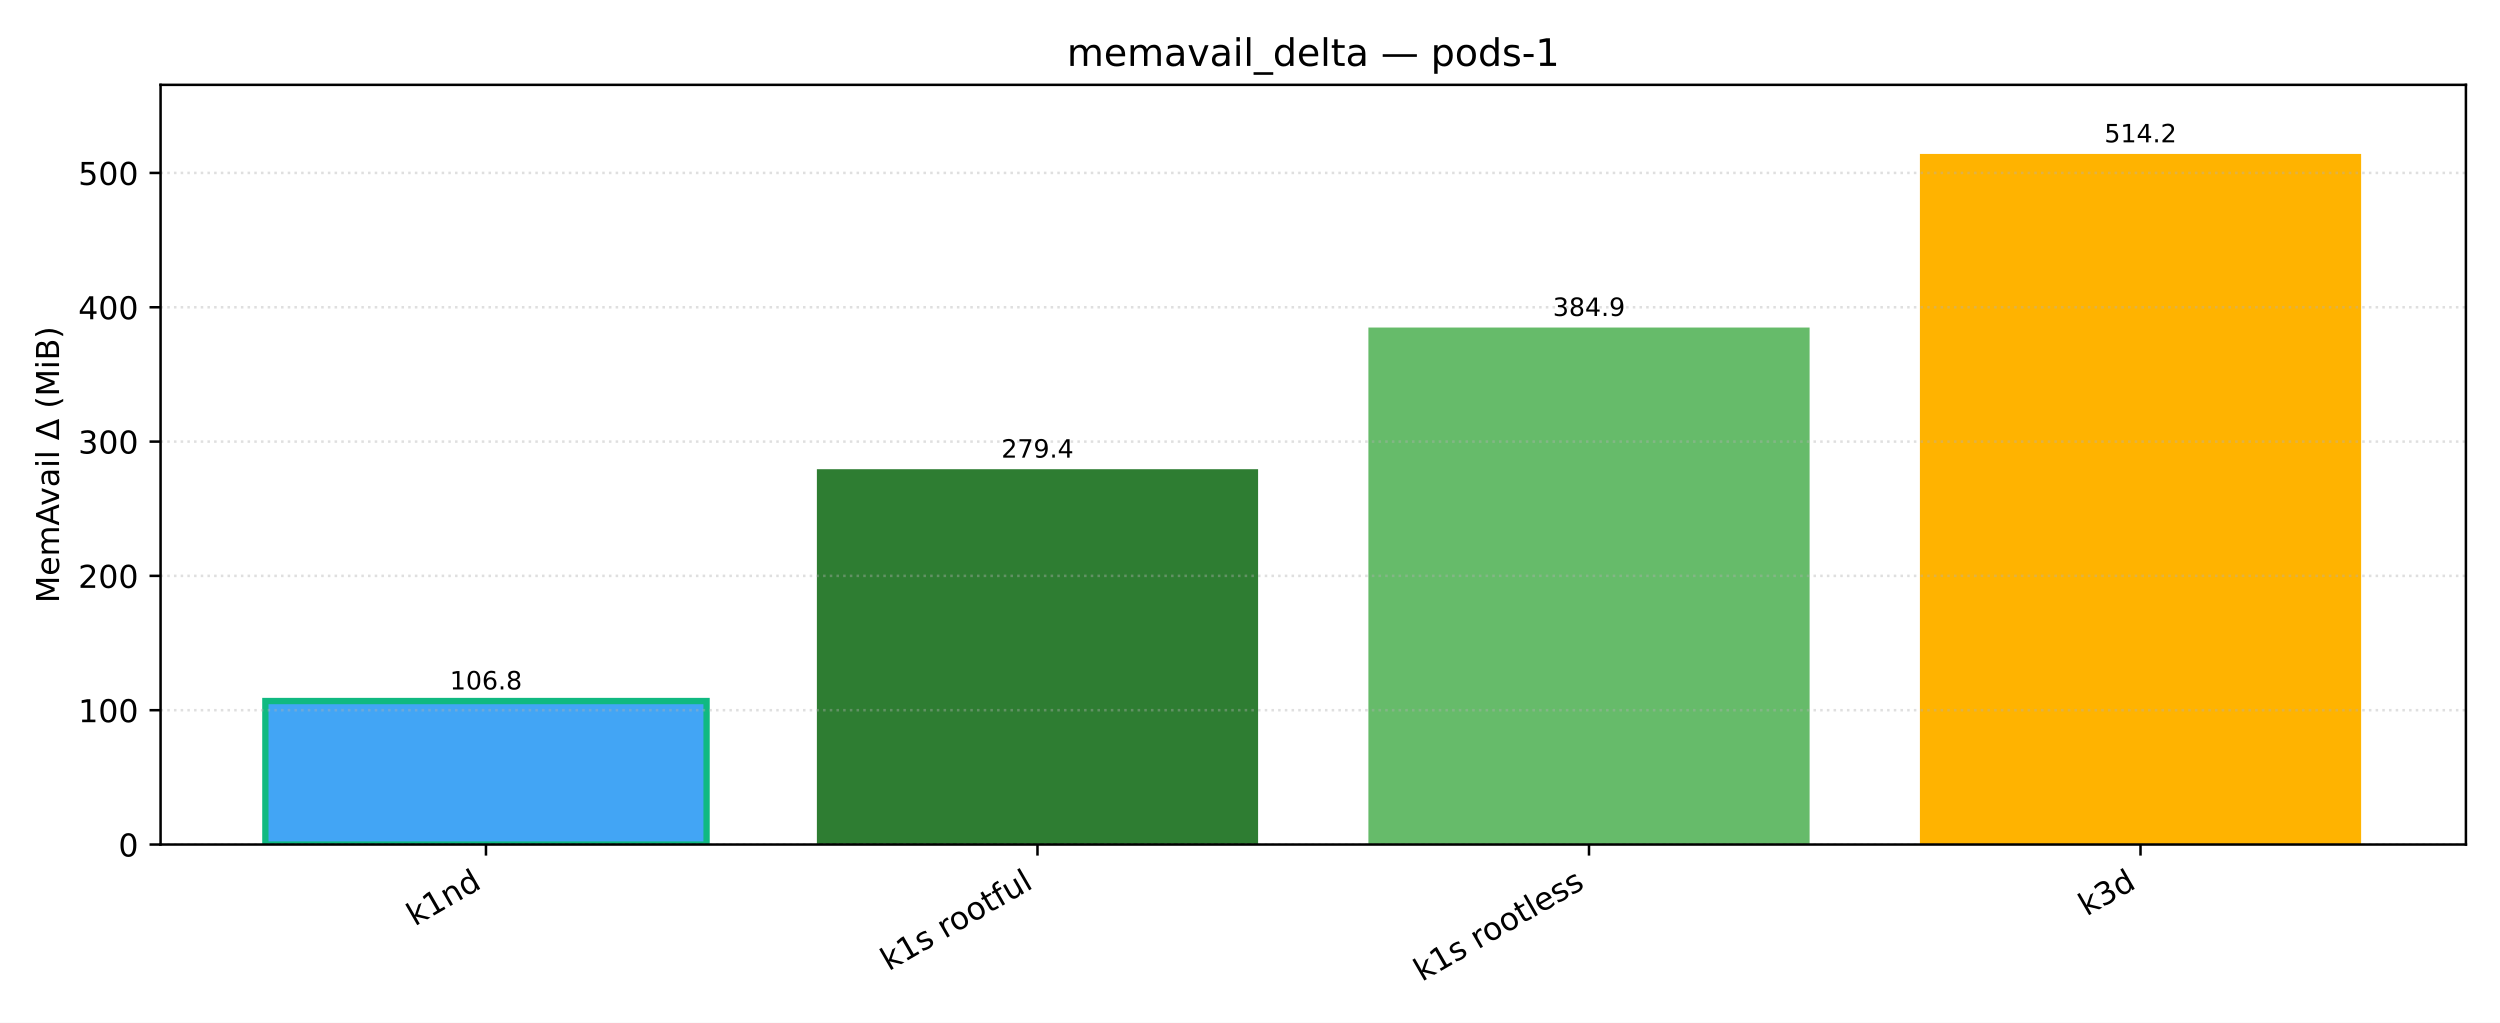
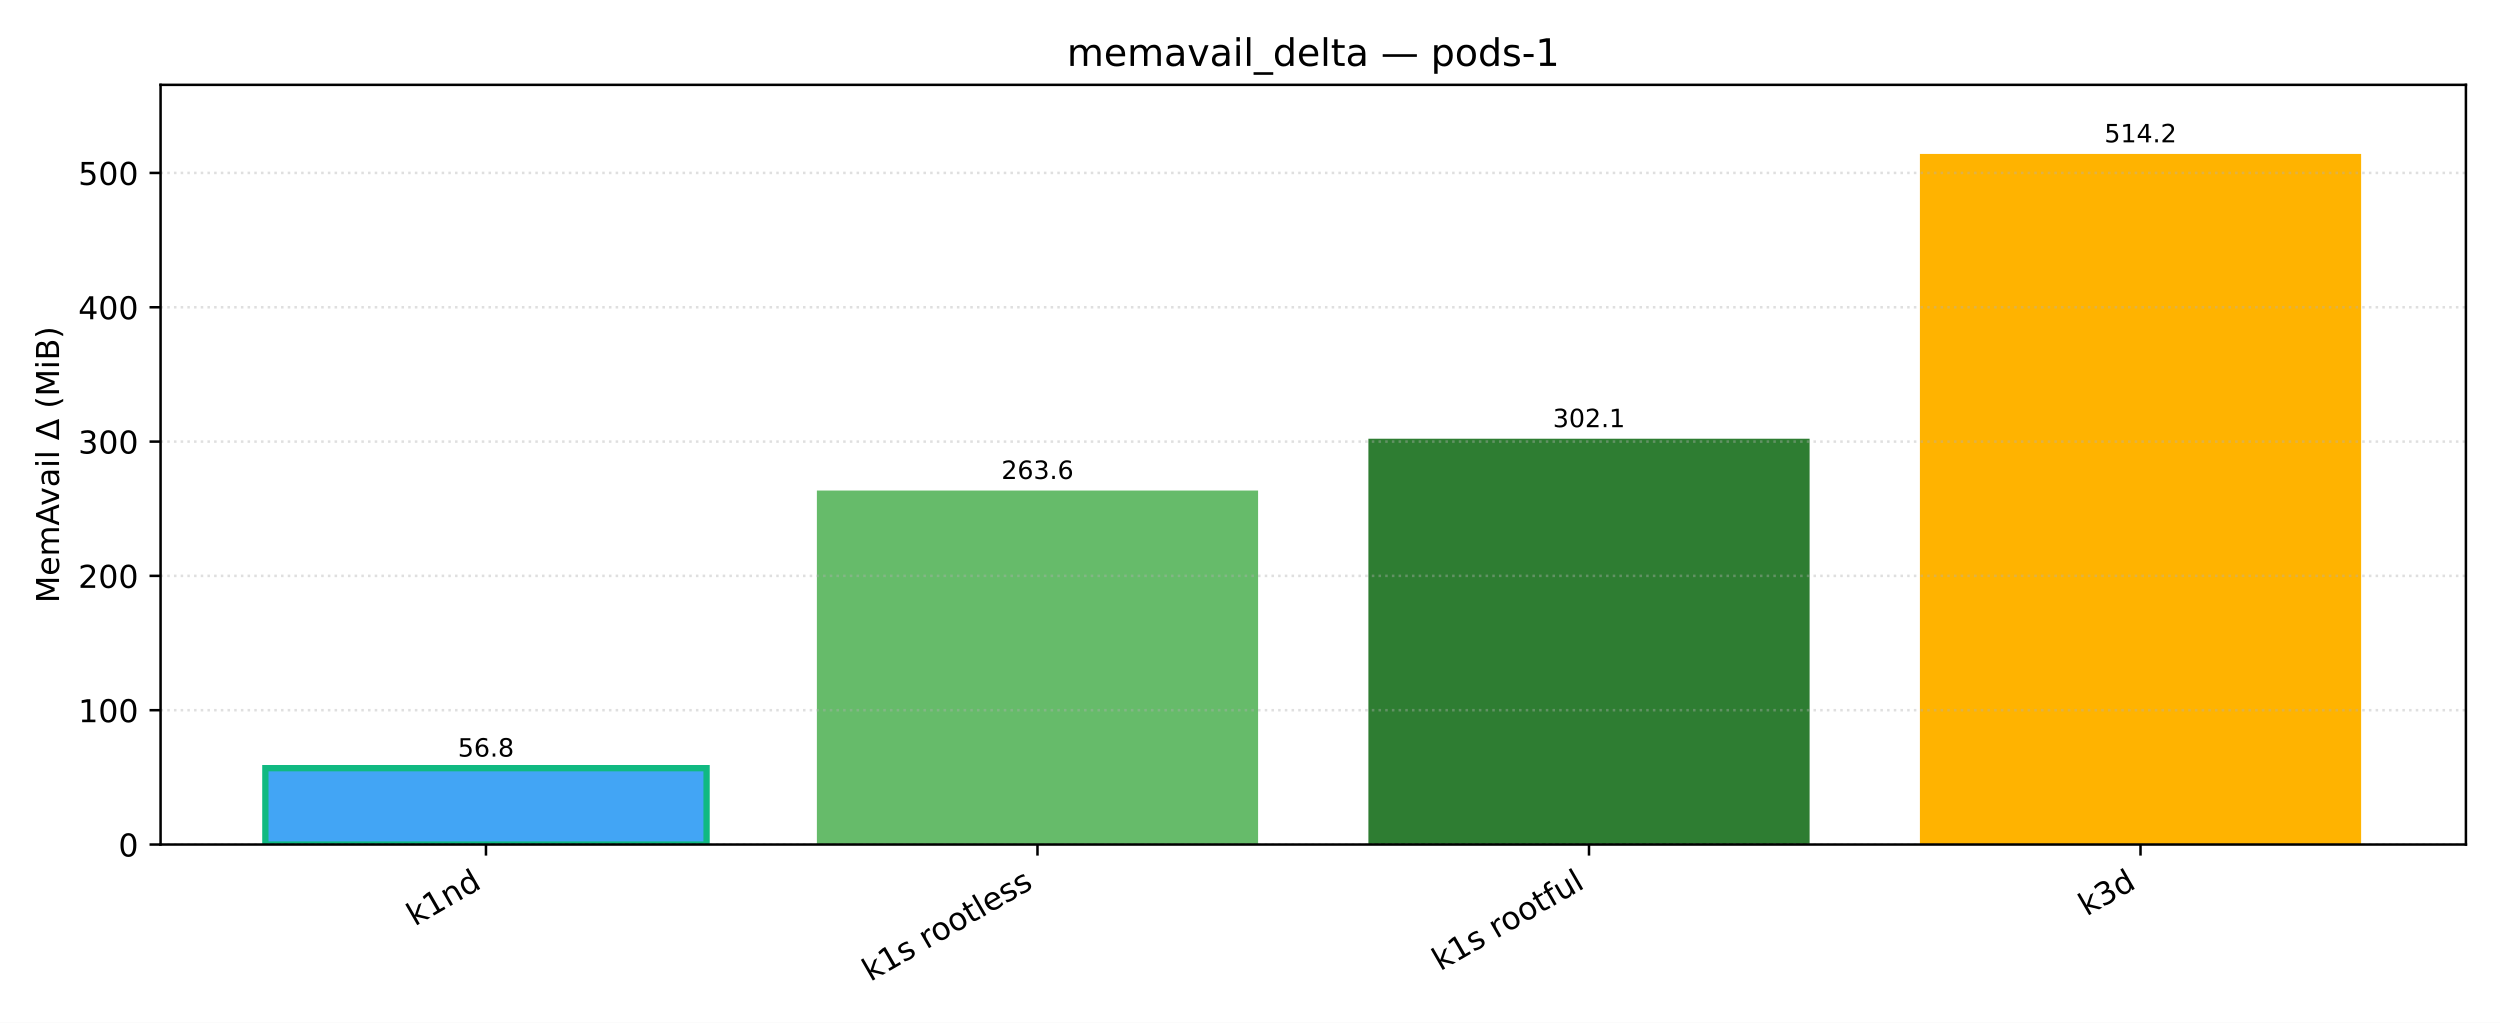
<svg xmlns="http://www.w3.org/2000/svg" xmlns:xlink="http://www.w3.org/1999/xlink" width="792pt" height="324pt" viewBox="0 0 792 324" version="1.1">
  <defs>
    <style type="text/css">*{stroke-linejoin: round; stroke-linecap: butt}</style>
  </defs>
  <g id="figure_1">
    <g id="patch_1">
      <path d="M 0 324  L 792 324  L 792 0  L 0 0  z " style="fill: #ffffff" />
    </g>
    <g id="axes_1">
      <g id="patch_2">
        <path d="M 50.87 267.545  L 781.2 267.545  L 781.2 26.88  L 50.87 26.88  z " style="fill: #ffffff" />
      </g>
      <g id="patch_3">
-         <path d="M 84.067 267.545  L 223.843 267.545  L 223.843 222.081  L 84.067 222.081  z " clip-path="url(#p0d4b0c3343)" style="fill: #42a5f5; stroke: #10b981; stroke-width: 2; stroke-linejoin: miter" />
+         <path d="M 84.067 267.545  L 223.843 267.545  L 223.843 243.356  L 84.067 243.356  z " clip-path="url(#p63f8be4dde)" style="fill: #42a5f5; stroke: #10b981; stroke-width: 2; stroke-linejoin: miter" />
      </g>
      <g id="patch_4">
-         <path d="M 258.787 267.545  L 398.563 267.545  L 398.563 148.643  L 258.787 148.643  z " clip-path="url(#p0d4b0c3343)" style="fill: #2e7d32" />
+         <path d="M 258.787 267.545  L 398.563 267.545  L 398.563 155.401  L 258.787 155.401  z " clip-path="url(#p63f8be4dde)" style="fill: #66bb6a" />
      </g>
      <g id="patch_5">
-         <path d="M 433.507 267.545  L 573.283 267.545  L 573.283 103.764  L 433.507 103.764  z " clip-path="url(#p0d4b0c3343)" style="fill: #66bb6a" />
+         <path d="M 433.507 267.545  L 573.283 267.545  L 573.283 138.991  L 433.507 138.991  z " clip-path="url(#p63f8be4dde)" style="fill: #2e7d32" />
      </g>
      <g id="patch_6">
-         <path d="M 608.227 267.545  L 748.003 267.545  L 748.003 48.759  L 608.227 48.759  z " clip-path="url(#p0d4b0c3343)" style="fill: #ffb300" />
+         <path d="M 608.227 267.545  L 748.003 267.545  L 748.003 48.759  L 608.227 48.759  z " clip-path="url(#p63f8be4dde)" style="fill: #ffb300" />
      </g>
      <g id="matplotlib.axis_1">
        <g id="xtick_1">
          <g id="line2d_1">
            <defs>
-               <path id="m2fe9de0087" d="M 0 0  L 0 3.5  " style="stroke: #000000; stroke-width: 0.8" />
+               <path id="mc0e6e1e324" d="M 0 0  L 0 3.5  " style="stroke: #000000; stroke-width: 0.8" />
            </defs>
            <g>
-               <use xlink:href="#m2fe9de0087" x="153.955" y="267.545" style="stroke: #000000; stroke-width: 0.8" />
+               <use xlink:href="#mc0e6e1e324" x="153.955" y="267.545" style="stroke: #000000; stroke-width: 0.8" />
            </g>
          </g>
          <g id="text_1">
            <g transform="translate(131.4038 293.5454) rotate(-30) scale(0.1 -0.1)">
              <defs>
                <path id="DejaVuSans-6b" d="M 581 4863  L 1159 4863  L 1159 1991  L 2875 3500  L 3609 3500  L 1753 1863  L 3688 0  L 2938 0  L 1159 1709  L 1159 0  L 581 0  L 581 4863  z " transform="scale(0.015625)" />
                <path id="DejaVuSans-31" d="M 794 531  L 1825 531  L 1825 4091  L 703 3866  L 703 4441  L 1819 4666  L 2450 4666  L 2450 531  L 3481 531  L 3481 0  L 794 0  L 794 531  z " transform="scale(0.015625)" />
                <path id="DejaVuSans-6e" d="M 3513 2113  L 3513 0  L 2938 0  L 2938 2094  Q 2938 2591 2744 2837  Q 2550 3084 2163 3084  Q 1697 3084 1428 2787  Q 1159 2491 1159 1978  L 1159 0  L 581 0  L 581 3500  L 1159 3500  L 1159 2956  Q 1366 3272 1645 3428  Q 1925 3584 2291 3584  Q 2894 3584 3203 3211  Q 3513 2838 3513 2113  z " transform="scale(0.015625)" />
                <path id="DejaVuSans-64" d="M 2906 2969  L 2906 4863  L 3481 4863  L 3481 0  L 2906 0  L 2906 525  Q 2725 213 2448 61  Q 2172 -91 1784 -91  Q 1150 -91 751 415  Q 353 922 353 1747  Q 353 2572 751 3078  Q 1150 3584 1784 3584  Q 2172 3584 2448 3432  Q 2725 3281 2906 2969  z M 947 1747  Q 947 1113 1208 752  Q 1469 391 1925 391  Q 2381 391 2643 752  Q 2906 1113 2906 1747  Q 2906 2381 2643 2742  Q 2381 3103 1925 3103  Q 1469 3103 1208 2742  Q 947 2381 947 1747  z " transform="scale(0.015625)" />
              </defs>
              <use xlink:href="#DejaVuSans-6b" />
              <use xlink:href="#DejaVuSans-31" transform="translate(57.91016 0)" />
              <use xlink:href="#DejaVuSans-6e" transform="translate(121.5332 0)" />
              <use xlink:href="#DejaVuSans-64" transform="translate(184.9121 0)" />
            </g>
          </g>
        </g>
        <g id="xtick_2">
          <g id="line2d_2">
            <g>
-               <use xlink:href="#m2fe9de0087" x="328.675" y="267.545" style="stroke: #000000; stroke-width: 0.8" />
+               <use xlink:href="#mc0e6e1e324" x="328.675" y="267.545" style="stroke: #000000; stroke-width: 0.8" />
            </g>
          </g>
          <g id="text_2">
-             <g transform="translate(281.545 307.7361) rotate(-30) scale(0.1 -0.1)">
+             <g transform="translate(275.7304 311.0931) rotate(-30) scale(0.1 -0.1)">
              <defs>
                <path id="DejaVuSans-73" d="M 2834 3397  L 2834 2853  Q 2591 2978 2328 3040  Q 2066 3103 1784 3103  Q 1356 3103 1142 2972  Q 928 2841 928 2578  Q 928 2378 1081 2264  Q 1234 2150 1697 2047  L 1894 2003  Q 2506 1872 2764 1633  Q 3022 1394 3022 966  Q 3022 478 2636 193  Q 2250 -91 1575 -91  Q 1294 -91 989 -36  Q 684 19 347 128  L 347 722  Q 666 556 975 473  Q 1284 391 1588 391  Q 1994 391 2212 530  Q 2431 669 2431 922  Q 2431 1156 2273 1281  Q 2116 1406 1581 1522  L 1381 1569  Q 847 1681 609 1914  Q 372 2147 372 2553  Q 372 3047 722 3315  Q 1072 3584 1716 3584  Q 2034 3584 2315 3537  Q 2597 3491 2834 3397  z " transform="scale(0.015625)" />
                <path id="DejaVuSans-20" transform="scale(0.015625)" />
                <path id="DejaVuSans-72" d="M 2631 2963  Q 2534 3019 2420 3045  Q 2306 3072 2169 3072  Q 1681 3072 1420 2755  Q 1159 2438 1159 1844  L 1159 0  L 581 0  L 581 3500  L 1159 3500  L 1159 2956  Q 1341 3275 1631 3429  Q 1922 3584 2338 3584  Q 2397 3584 2469 3576  Q 2541 3569 2628 3553  L 2631 2963  z " transform="scale(0.015625)" />
                <path id="DejaVuSans-6f" d="M 1959 3097  Q 1497 3097 1228 2736  Q 959 2375 959 1747  Q 959 1119 1226 758  Q 1494 397 1959 397  Q 2419 397 2687 759  Q 2956 1122 2956 1747  Q 2956 2369 2687 2733  Q 2419 3097 1959 3097  z M 1959 3584  Q 2709 3584 3137 3096  Q 3566 2609 3566 1747  Q 3566 888 3137 398  Q 2709 -91 1959 -91  Q 1206 -91 779 398  Q 353 888 353 1747  Q 353 2609 779 3096  Q 1206 3584 1959 3584  z " transform="scale(0.015625)" />
                <path id="DejaVuSans-74" d="M 1172 4494  L 1172 3500  L 2356 3500  L 2356 3053  L 1172 3053  L 1172 1153  Q 1172 725 1289 603  Q 1406 481 1766 481  L 2356 481  L 2356 0  L 1766 0  Q 1100 0 847 248  Q 594 497 594 1153  L 594 3053  L 172 3053  L 172 3500  L 594 3500  L 594 4494  L 1172 4494  z " transform="scale(0.015625)" />
-                 <path id="DejaVuSans-66" d="M 2375 4863  L 2375 4384  L 1825 4384  Q 1516 4384 1395 4259  Q 1275 4134 1275 3809  L 1275 3500  L 2222 3500  L 2222 3053  L 1275 3053  L 1275 0  L 697 0  L 697 3053  L 147 3053  L 147 3500  L 697 3500  L 697 3744  Q 697 4328 969 4595  Q 1241 4863 1831 4863  L 2375 4863  z " transform="scale(0.015625)" />
-                 <path id="DejaVuSans-75" d="M 544 1381  L 544 3500  L 1119 3500  L 1119 1403  Q 1119 906 1312 657  Q 1506 409 1894 409  Q 2359 409 2629 706  Q 2900 1003 2900 1516  L 2900 3500  L 3475 3500  L 3475 0  L 2900 0  L 2900 538  Q 2691 219 2414 64  Q 2138 -91 1772 -91  Q 1169 -91 856 284  Q 544 659 544 1381  z M 1991 3584  L 1991 3584  z " transform="scale(0.015625)" />
                <path id="DejaVuSans-6c" d="M 603 4863  L 1178 4863  L 1178 0  L 603 0  L 603 4863  z " transform="scale(0.015625)" />
-               </defs>
-               <use xlink:href="#DejaVuSans-6b" />
-               <use xlink:href="#DejaVuSans-31" transform="translate(57.91016 0)" />
-               <use xlink:href="#DejaVuSans-73" transform="translate(121.5332 0)" />
-               <use xlink:href="#DejaVuSans-20" transform="translate(173.6328 0)" />
-               <use xlink:href="#DejaVuSans-72" transform="translate(205.4199 0)" />
-               <use xlink:href="#DejaVuSans-6f" transform="translate(244.2832 0)" />
-               <use xlink:href="#DejaVuSans-6f" transform="translate(305.4648 0)" />
-               <use xlink:href="#DejaVuSans-74" transform="translate(366.6465 0)" />
-               <use xlink:href="#DejaVuSans-66" transform="translate(405.8555 0)" />
-               <use xlink:href="#DejaVuSans-75" transform="translate(441.0605 0)" />
-               <use xlink:href="#DejaVuSans-6c" transform="translate(504.4395 0)" />
-             </g>
-           </g>
-         </g>
-         <g id="xtick_3">
-           <g id="line2d_3">
-             <g>
-               <use xlink:href="#m2fe9de0087" x="503.395" y="267.545" style="stroke: #000000; stroke-width: 0.8" />
-             </g>
-           </g>
-           <g id="text_3">
-             <g transform="translate(450.4505 311.0931) rotate(-30) scale(0.1 -0.1)">
-               <defs>
                <path id="DejaVuSans-65" d="M 3597 1894  L 3597 1613  L 953 1613  Q 991 1019 1311 708  Q 1631 397 2203 397  Q 2534 397 2845 478  Q 3156 559 3463 722  L 3463 178  Q 3153 47 2828 -22  Q 2503 -91 2169 -91  Q 1331 -91 842 396  Q 353 884 353 1716  Q 353 2575 817 3079  Q 1281 3584 2069 3584  Q 2775 3584 3186 3129  Q 3597 2675 3597 1894  z M 3022 2063  Q 3016 2534 2758 2815  Q 2500 3097 2075 3097  Q 1594 3097 1305 2825  Q 1016 2553 972 2059  L 3022 2063  z " transform="scale(0.015625)" />
              </defs>
              <use xlink:href="#DejaVuSans-6b" />
              <use xlink:href="#DejaVuSans-31" transform="translate(57.91016 0)" />
              <use xlink:href="#DejaVuSans-73" transform="translate(121.5332 0)" />
              <use xlink:href="#DejaVuSans-20" transform="translate(173.6328 0)" />
              <use xlink:href="#DejaVuSans-72" transform="translate(205.4199 0)" />
              <use xlink:href="#DejaVuSans-6f" transform="translate(244.2832 0)" />
              <use xlink:href="#DejaVuSans-6f" transform="translate(305.4648 0)" />
              <use xlink:href="#DejaVuSans-74" transform="translate(366.6465 0)" />
              <use xlink:href="#DejaVuSans-6c" transform="translate(405.8555 0)" />
              <use xlink:href="#DejaVuSans-65" transform="translate(433.6387 0)" />
              <use xlink:href="#DejaVuSans-73" transform="translate(495.1621 0)" />
              <use xlink:href="#DejaVuSans-73" transform="translate(547.2617 0)" />
            </g>
          </g>
        </g>
+         <g id="xtick_3">
+           <g id="line2d_3">
+             <g>
+               <use xlink:href="#mc0e6e1e324" x="503.395" y="267.545" style="stroke: #000000; stroke-width: 0.8" />
+             </g>
+           </g>
+           <g id="text_3">
+             <g transform="translate(456.2651 307.7361) rotate(-30) scale(0.1 -0.1)">
+               <defs>
+                 <path id="DejaVuSans-66" d="M 2375 4863  L 2375 4384  L 1825 4384  Q 1516 4384 1395 4259  Q 1275 4134 1275 3809  L 1275 3500  L 2222 3500  L 2222 3053  L 1275 3053  L 1275 0  L 697 0  L 697 3053  L 147 3053  L 147 3500  L 697 3500  L 697 3744  Q 697 4328 969 4595  Q 1241 4863 1831 4863  L 2375 4863  z " transform="scale(0.015625)" />
+                 <path id="DejaVuSans-75" d="M 544 1381  L 544 3500  L 1119 3500  L 1119 1403  Q 1119 906 1312 657  Q 1506 409 1894 409  Q 2359 409 2629 706  Q 2900 1003 2900 1516  L 2900 3500  L 3475 3500  L 3475 0  L 2900 0  L 2900 538  Q 2691 219 2414 64  Q 2138 -91 1772 -91  Q 1169 -91 856 284  Q 544 659 544 1381  z M 1991 3584  L 1991 3584  z " transform="scale(0.015625)" />
+               </defs>
+               <use xlink:href="#DejaVuSans-6b" />
+               <use xlink:href="#DejaVuSans-31" transform="translate(57.91016 0)" />
+               <use xlink:href="#DejaVuSans-73" transform="translate(121.5332 0)" />
+               <use xlink:href="#DejaVuSans-20" transform="translate(173.6328 0)" />
+               <use xlink:href="#DejaVuSans-72" transform="translate(205.4199 0)" />
+               <use xlink:href="#DejaVuSans-6f" transform="translate(244.2832 0)" />
+               <use xlink:href="#DejaVuSans-6f" transform="translate(305.4648 0)" />
+               <use xlink:href="#DejaVuSans-74" transform="translate(366.6465 0)" />
+               <use xlink:href="#DejaVuSans-66" transform="translate(405.8555 0)" />
+               <use xlink:href="#DejaVuSans-75" transform="translate(441.0605 0)" />
+               <use xlink:href="#DejaVuSans-6c" transform="translate(504.4395 0)" />
+             </g>
+           </g>
+         </g>
        <g id="xtick_4">
          <g id="line2d_4">
            <g>
-               <use xlink:href="#m2fe9de0087" x="678.115" y="267.545" style="stroke: #000000; stroke-width: 0.8" />
+               <use xlink:href="#mc0e6e1e324" x="678.115" y="267.545" style="stroke: #000000; stroke-width: 0.8" />
            </g>
          </g>
          <g id="text_4">
            <g transform="translate(661.0525 290.3767) rotate(-30) scale(0.1 -0.1)">
              <defs>
                <path id="DejaVuSans-33" d="M 2597 2516  Q 3050 2419 3304 2112  Q 3559 1806 3559 1356  Q 3559 666 3084 287  Q 2609 -91 1734 -91  Q 1441 -91 1130 -33  Q 819 25 488 141  L 488 750  Q 750 597 1062 519  Q 1375 441 1716 441  Q 2309 441 2620 675  Q 2931 909 2931 1356  Q 2931 1769 2642 2001  Q 2353 2234 1838 2234  L 1294 2234  L 1294 2753  L 1863 2753  Q 2328 2753 2575 2939  Q 2822 3125 2822 3475  Q 2822 3834 2567 4026  Q 2313 4219 1838 4219  Q 1578 4219 1281 4162  Q 984 4106 628 3988  L 628 4550  Q 988 4650 1302 4700  Q 1616 4750 1894 4750  Q 2613 4750 3031 4423  Q 3450 4097 3450 3541  Q 3450 3153 3228 2886  Q 3006 2619 2597 2516  z " transform="scale(0.015625)" />
              </defs>
              <use xlink:href="#DejaVuSans-6b" />
              <use xlink:href="#DejaVuSans-33" transform="translate(57.91016 0)" />
              <use xlink:href="#DejaVuSans-64" transform="translate(121.5332 0)" />
            </g>
          </g>
        </g>
      </g>
      <g id="matplotlib.axis_2">
        <g id="ytick_1">
          <g id="line2d_5">
-             <path d="M 50.87 267.545  L 781.2 267.545  " clip-path="url(#p0d4b0c3343)" style="fill: none; stroke-dasharray: 0.8,1.32; stroke-dashoffset: 0; stroke: #b0b0b0; stroke-opacity: 0.4; stroke-width: 0.8" />
+             <path d="M 50.87 267.545  L 781.2 267.545  " clip-path="url(#p63f8be4dde)" style="fill: none; stroke-dasharray: 0.8,1.32; stroke-dashoffset: 0; stroke: #b0b0b0; stroke-opacity: 0.4; stroke-width: 0.8" />
          </g>
          <g id="line2d_6">
            <defs>
-               <path id="m06365e4233" d="M 0 0  L -3.5 0  " style="stroke: #000000; stroke-width: 0.8" />
+               <path id="m3bbf275f49" d="M 0 0  L -3.5 0  " style="stroke: #000000; stroke-width: 0.8" />
            </defs>
            <g>
-               <use xlink:href="#m06365e4233" x="50.87" y="267.545" style="stroke: #000000; stroke-width: 0.8" />
+               <use xlink:href="#m3bbf275f49" x="50.87" y="267.545" style="stroke: #000000; stroke-width: 0.8" />
            </g>
          </g>
          <g id="text_5">
            <g transform="translate(37.5075 271.3447) scale(0.1 -0.1)">
              <defs>
                <path id="DejaVuSans-30" d="M 2034 4250  Q 1547 4250 1301 3770  Q 1056 3291 1056 2328  Q 1056 1369 1301 889  Q 1547 409 2034 409  Q 2525 409 2770 889  Q 3016 1369 3016 2328  Q 3016 3291 2770 3770  Q 2525 4250 2034 4250  z M 2034 4750  Q 2819 4750 3233 4129  Q 3647 3509 3647 2328  Q 3647 1150 3233 529  Q 2819 -91 2034 -91  Q 1250 -91 836 529  Q 422 1150 422 2328  Q 422 3509 836 4129  Q 1250 4750 2034 4750  z " transform="scale(0.015625)" />
              </defs>
              <use xlink:href="#DejaVuSans-30" />
            </g>
          </g>
        </g>
        <g id="ytick_2">
          <g id="line2d_7">
-             <path d="M 50.87 224.995  L 781.2 224.995  " clip-path="url(#p0d4b0c3343)" style="fill: none; stroke-dasharray: 0.8,1.32; stroke-dashoffset: 0; stroke: #b0b0b0; stroke-opacity: 0.4; stroke-width: 0.8" />
+             <path d="M 50.87 224.995  L 781.2 224.995  " clip-path="url(#p63f8be4dde)" style="fill: none; stroke-dasharray: 0.8,1.32; stroke-dashoffset: 0; stroke: #b0b0b0; stroke-opacity: 0.4; stroke-width: 0.8" />
          </g>
          <g id="line2d_8">
            <g>
-               <use xlink:href="#m06365e4233" x="50.87" y="224.995" style="stroke: #000000; stroke-width: 0.8" />
+               <use xlink:href="#m3bbf275f49" x="50.87" y="224.995" style="stroke: #000000; stroke-width: 0.8" />
            </g>
          </g>
          <g id="text_6">
            <g transform="translate(24.7825 228.794) scale(0.1 -0.1)">
              <use xlink:href="#DejaVuSans-31" />
              <use xlink:href="#DejaVuSans-30" transform="translate(63.62305 0)" />
              <use xlink:href="#DejaVuSans-30" transform="translate(127.2461 0)" />
            </g>
          </g>
        </g>
        <g id="ytick_3">
          <g id="line2d_9">
-             <path d="M 50.87 182.444  L 781.2 182.444  " clip-path="url(#p0d4b0c3343)" style="fill: none; stroke-dasharray: 0.8,1.32; stroke-dashoffset: 0; stroke: #b0b0b0; stroke-opacity: 0.4; stroke-width: 0.8" />
+             <path d="M 50.87 182.444  L 781.2 182.444  " clip-path="url(#p63f8be4dde)" style="fill: none; stroke-dasharray: 0.8,1.32; stroke-dashoffset: 0; stroke: #b0b0b0; stroke-opacity: 0.4; stroke-width: 0.8" />
          </g>
          <g id="line2d_10">
            <g>
-               <use xlink:href="#m06365e4233" x="50.87" y="182.444" style="stroke: #000000; stroke-width: 0.8" />
+               <use xlink:href="#m3bbf275f49" x="50.87" y="182.444" style="stroke: #000000; stroke-width: 0.8" />
            </g>
          </g>
          <g id="text_7">
            <g transform="translate(24.7825 186.2434) scale(0.1 -0.1)">
              <defs>
                <path id="DejaVuSans-32" d="M 1228 531  L 3431 531  L 3431 0  L 469 0  L 469 531  Q 828 903 1448 1529  Q 2069 2156 2228 2338  Q 2531 2678 2651 2914  Q 2772 3150 2772 3378  Q 2772 3750 2511 3984  Q 2250 4219 1831 4219  Q 1534 4219 1204 4116  Q 875 4013 500 3803  L 500 4441  Q 881 4594 1212 4672  Q 1544 4750 1819 4750  Q 2544 4750 2975 4387  Q 3406 4025 3406 3419  Q 3406 3131 3298 2873  Q 3191 2616 2906 2266  Q 2828 2175 2409 1742  Q 1991 1309 1228 531  z " transform="scale(0.015625)" />
              </defs>
              <use xlink:href="#DejaVuSans-32" />
              <use xlink:href="#DejaVuSans-30" transform="translate(63.62305 0)" />
              <use xlink:href="#DejaVuSans-30" transform="translate(127.2461 0)" />
            </g>
          </g>
        </g>
        <g id="ytick_4">
          <g id="line2d_11">
-             <path d="M 50.87 139.894  L 781.2 139.894  " clip-path="url(#p0d4b0c3343)" style="fill: none; stroke-dasharray: 0.8,1.32; stroke-dashoffset: 0; stroke: #b0b0b0; stroke-opacity: 0.4; stroke-width: 0.8" />
+             <path d="M 50.87 139.894  L 781.2 139.894  " clip-path="url(#p63f8be4dde)" style="fill: none; stroke-dasharray: 0.8,1.32; stroke-dashoffset: 0; stroke: #b0b0b0; stroke-opacity: 0.4; stroke-width: 0.8" />
          </g>
          <g id="line2d_12">
            <g>
-               <use xlink:href="#m06365e4233" x="50.87" y="139.894" style="stroke: #000000; stroke-width: 0.8" />
+               <use xlink:href="#m3bbf275f49" x="50.87" y="139.894" style="stroke: #000000; stroke-width: 0.8" />
            </g>
          </g>
          <g id="text_8">
            <g transform="translate(24.7825 143.6927) scale(0.1 -0.1)">
              <use xlink:href="#DejaVuSans-33" />
              <use xlink:href="#DejaVuSans-30" transform="translate(63.62305 0)" />
              <use xlink:href="#DejaVuSans-30" transform="translate(127.2461 0)" />
            </g>
          </g>
        </g>
        <g id="ytick_5">
          <g id="line2d_13">
-             <path d="M 50.87 97.343  L 781.2 97.343  " clip-path="url(#p0d4b0c3343)" style="fill: none; stroke-dasharray: 0.8,1.32; stroke-dashoffset: 0; stroke: #b0b0b0; stroke-opacity: 0.4; stroke-width: 0.8" />
+             <path d="M 50.87 97.343  L 781.2 97.343  " clip-path="url(#p63f8be4dde)" style="fill: none; stroke-dasharray: 0.8,1.32; stroke-dashoffset: 0; stroke: #b0b0b0; stroke-opacity: 0.4; stroke-width: 0.8" />
          </g>
          <g id="line2d_14">
            <g>
-               <use xlink:href="#m06365e4233" x="50.87" y="97.343" style="stroke: #000000; stroke-width: 0.8" />
+               <use xlink:href="#m3bbf275f49" x="50.87" y="97.343" style="stroke: #000000; stroke-width: 0.8" />
            </g>
          </g>
          <g id="text_9">
            <g transform="translate(24.7825 101.1421) scale(0.1 -0.1)">
              <defs>
                <path id="DejaVuSans-34" d="M 2419 4116  L 825 1625  L 2419 1625  L 2419 4116  z M 2253 4666  L 3047 4666  L 3047 1625  L 3713 1625  L 3713 1100  L 3047 1100  L 3047 0  L 2419 0  L 2419 1100  L 313 1100  L 313 1709  L 2253 4666  z " transform="scale(0.015625)" />
              </defs>
              <use xlink:href="#DejaVuSans-34" />
              <use xlink:href="#DejaVuSans-30" transform="translate(63.62305 0)" />
              <use xlink:href="#DejaVuSans-30" transform="translate(127.2461 0)" />
            </g>
          </g>
        </g>
        <g id="ytick_6">
          <g id="line2d_15">
-             <path d="M 50.87 54.792  L 781.2 54.792  " clip-path="url(#p0d4b0c3343)" style="fill: none; stroke-dasharray: 0.8,1.32; stroke-dashoffset: 0; stroke: #b0b0b0; stroke-opacity: 0.4; stroke-width: 0.8" />
+             <path d="M 50.87 54.792  L 781.2 54.792  " clip-path="url(#p63f8be4dde)" style="fill: none; stroke-dasharray: 0.8,1.32; stroke-dashoffset: 0; stroke: #b0b0b0; stroke-opacity: 0.4; stroke-width: 0.8" />
          </g>
          <g id="line2d_16">
            <g>
-               <use xlink:href="#m06365e4233" x="50.87" y="54.792" style="stroke: #000000; stroke-width: 0.8" />
+               <use xlink:href="#m3bbf275f49" x="50.87" y="54.792" style="stroke: #000000; stroke-width: 0.8" />
            </g>
          </g>
          <g id="text_10">
            <g transform="translate(24.7825 58.59145) scale(0.1 -0.1)">
              <defs>
                <path id="DejaVuSans-35" d="M 691 4666  L 3169 4666  L 3169 4134  L 1269 4134  L 1269 2991  Q 1406 3038 1543 3061  Q 1681 3084 1819 3084  Q 2600 3084 3056 2656  Q 3513 2228 3513 1497  Q 3513 744 3044 326  Q 2575 -91 1722 -91  Q 1428 -91 1123 -41  Q 819 9 494 109  L 494 744  Q 775 591 1075 516  Q 1375 441 1709 441  Q 2250 441 2565 725  Q 2881 1009 2881 1497  Q 2881 1984 2565 2268  Q 2250 2553 1709 2553  Q 1456 2553 1204 2497  Q 953 2441 691 2322  L 691 4666  z " transform="scale(0.015625)" />
              </defs>
              <use xlink:href="#DejaVuSans-35" />
              <use xlink:href="#DejaVuSans-30" transform="translate(63.62305 0)" />
              <use xlink:href="#DejaVuSans-30" transform="translate(127.2461 0)" />
            </g>
          </g>
        </g>
        <g id="text_11">
          <g transform="translate(18.70281 191.0354) rotate(-90) scale(0.1 -0.1)">
            <defs>
              <path id="DejaVuSans-4d" d="M 628 4666  L 1569 4666  L 2759 1491  L 3956 4666  L 4897 4666  L 4897 0  L 4281 0  L 4281 4097  L 3078 897  L 2444 897  L 1241 4097  L 1241 0  L 628 0  L 628 4666  z " transform="scale(0.015625)" />
              <path id="DejaVuSans-6d" d="M 3328 2828  Q 3544 3216 3844 3400  Q 4144 3584 4550 3584  Q 5097 3584 5394 3201  Q 5691 2819 5691 2113  L 5691 0  L 5113 0  L 5113 2094  Q 5113 2597 4934 2840  Q 4756 3084 4391 3084  Q 3944 3084 3684 2787  Q 3425 2491 3425 1978  L 3425 0  L 2847 0  L 2847 2094  Q 2847 2600 2669 2842  Q 2491 3084 2119 3084  Q 1678 3084 1418 2786  Q 1159 2488 1159 1978  L 1159 0  L 581 0  L 581 3500  L 1159 3500  L 1159 2956  Q 1356 3278 1631 3431  Q 1906 3584 2284 3584  Q 2666 3584 2933 3390  Q 3200 3197 3328 2828  z " transform="scale(0.015625)" />
              <path id="DejaVuSans-41" d="M 2188 4044  L 1331 1722  L 3047 1722  L 2188 4044  z M 1831 4666  L 2547 4666  L 4325 0  L 3669 0  L 3244 1197  L 1141 1197  L 716 0  L 50 0  L 1831 4666  z " transform="scale(0.015625)" />
              <path id="DejaVuSans-76" d="M 191 3500  L 800 3500  L 1894 563  L 2988 3500  L 3597 3500  L 2284 0  L 1503 0  L 191 3500  z " transform="scale(0.015625)" />
              <path id="DejaVuSans-61" d="M 2194 1759  Q 1497 1759 1228 1600  Q 959 1441 959 1056  Q 959 750 1161 570  Q 1363 391 1709 391  Q 2188 391 2477 730  Q 2766 1069 2766 1631  L 2766 1759  L 2194 1759  z M 3341 1997  L 3341 0  L 2766 0  L 2766 531  Q 2569 213 2275 61  Q 1981 -91 1556 -91  Q 1019 -91 701 211  Q 384 513 384 1019  Q 384 1609 779 1909  Q 1175 2209 1959 2209  L 2766 2209  L 2766 2266  Q 2766 2663 2505 2880  Q 2244 3097 1772 3097  Q 1472 3097 1187 3025  Q 903 2953 641 2809  L 641 3341  Q 956 3463 1253 3523  Q 1550 3584 1831 3584  Q 2591 3584 2966 3190  Q 3341 2797 3341 1997  z " transform="scale(0.015625)" />
              <path id="DejaVuSans-69" d="M 603 3500  L 1178 3500  L 1178 0  L 603 0  L 603 3500  z M 603 4863  L 1178 4863  L 1178 4134  L 603 4134  L 603 4863  z " transform="scale(0.015625)" />
              <path id="DejaVuSans-394" d="M 2188 4044  L 906 525  L 3472 525  L 2188 4044  z M 50 0  L 1831 4666  L 2547 4666  L 4325 0  L 50 0  z " transform="scale(0.015625)" />
              <path id="DejaVuSans-28" d="M 1984 4856  Q 1566 4138 1362 3434  Q 1159 2731 1159 2009  Q 1159 1288 1364 580  Q 1569 -128 1984 -844  L 1484 -844  Q 1016 -109 783 600  Q 550 1309 550 2009  Q 550 2706 781 3412  Q 1013 4119 1484 4856  L 1984 4856  z " transform="scale(0.015625)" />
              <path id="DejaVuSans-42" d="M 1259 2228  L 1259 519  L 2272 519  Q 2781 519 3026 730  Q 3272 941 3272 1375  Q 3272 1813 3026 2020  Q 2781 2228 2272 2228  L 1259 2228  z M 1259 4147  L 1259 2741  L 2194 2741  Q 2656 2741 2882 2914  Q 3109 3088 3109 3444  Q 3109 3797 2882 3972  Q 2656 4147 2194 4147  L 1259 4147  z M 628 4666  L 2241 4666  Q 2963 4666 3353 4366  Q 3744 4066 3744 3513  Q 3744 3084 3544 2831  Q 3344 2578 2956 2516  Q 3422 2416 3680 2098  Q 3938 1781 3938 1306  Q 3938 681 3513 340  Q 3088 0 2303 0  L 628 0  L 628 4666  z " transform="scale(0.015625)" />
              <path id="DejaVuSans-29" d="M 513 4856  L 1013 4856  Q 1481 4119 1714 3412  Q 1947 2706 1947 2009  Q 1947 1309 1714 600  Q 1481 -109 1013 -844  L 513 -844  Q 928 -128 1133 580  Q 1338 1288 1338 2009  Q 1338 2731 1133 3434  Q 928 4138 513 4856  z " transform="scale(0.015625)" />
            </defs>
            <use xlink:href="#DejaVuSans-4d" />
            <use xlink:href="#DejaVuSans-65" transform="translate(86.2793 0)" />
            <use xlink:href="#DejaVuSans-6d" transform="translate(147.8027 0)" />
            <use xlink:href="#DejaVuSans-41" transform="translate(245.2148 0)" />
            <use xlink:href="#DejaVuSans-76" transform="translate(307.748 0)" />
            <use xlink:href="#DejaVuSans-61" transform="translate(366.9277 0)" />
            <use xlink:href="#DejaVuSans-69" transform="translate(428.207 0)" />
            <use xlink:href="#DejaVuSans-6c" transform="translate(455.9902 0)" />
            <use xlink:href="#DejaVuSans-20" transform="translate(483.7734 0)" />
            <use xlink:href="#DejaVuSans-394" transform="translate(515.5605 0)" />
            <use xlink:href="#DejaVuSans-20" transform="translate(583.9688 0)" />
            <use xlink:href="#DejaVuSans-28" transform="translate(615.7559 0)" />
            <use xlink:href="#DejaVuSans-4d" transform="translate(654.7695 0)" />
            <use xlink:href="#DejaVuSans-69" transform="translate(741.0488 0)" />
            <use xlink:href="#DejaVuSans-42" transform="translate(768.832 0)" />
            <use xlink:href="#DejaVuSans-29" transform="translate(837.4355 0)" />
          </g>
        </g>
      </g>
      <g id="patch_7">
        <path d="M 50.87 267.545  L 50.87 26.88  " style="fill: none; stroke: #000000; stroke-width: 0.8; stroke-linejoin: miter; stroke-linecap: square" />
      </g>
      <g id="patch_8">
        <path d="M 781.2 267.545  L 781.2 26.88  " style="fill: none; stroke: #000000; stroke-width: 0.8; stroke-linejoin: miter; stroke-linecap: square" />
      </g>
      <g id="patch_9">
        <path d="M 50.87 267.545  L 781.2 267.545  " style="fill: none; stroke: #000000; stroke-width: 0.8; stroke-linejoin: miter; stroke-linecap: square" />
      </g>
      <g id="patch_10">
        <path d="M 50.87 26.88  L 781.2 26.88  " style="fill: none; stroke: #000000; stroke-width: 0.8; stroke-linejoin: miter; stroke-linecap: square" />
      </g>
      <g id="text_12">
-         <g transform="translate(142.5036 218.4173) scale(0.08 -0.08)">
+         <g transform="translate(145.0486 239.6927) scale(0.08 -0.08)">
          <defs>
            <path id="DejaVuSans-36" d="M 2113 2584  Q 1688 2584 1439 2293  Q 1191 2003 1191 1497  Q 1191 994 1439 701  Q 1688 409 2113 409  Q 2538 409 2786 701  Q 3034 994 3034 1497  Q 3034 2003 2786 2293  Q 2538 2584 2113 2584  z M 3366 4563  L 3366 3988  Q 3128 4100 2886 4159  Q 2644 4219 2406 4219  Q 1781 4219 1451 3797  Q 1122 3375 1075 2522  Q 1259 2794 1537 2939  Q 1816 3084 2150 3084  Q 2853 3084 3261 2657  Q 3669 2231 3669 1497  Q 3669 778 3244 343  Q 2819 -91 2113 -91  Q 1303 -91 875 529  Q 447 1150 447 2328  Q 447 3434 972 4092  Q 1497 4750 2381 4750  Q 2619 4750 2861 4703  Q 3103 4656 3366 4563  z " transform="scale(0.015625)" />
            <path id="DejaVuSans-2e" d="M 684 794  L 1344 794  L 1344 0  L 684 0  L 684 794  z " transform="scale(0.015625)" />
            <path id="DejaVuSans-38" d="M 2034 2216  Q 1584 2216 1326 1975  Q 1069 1734 1069 1313  Q 1069 891 1326 650  Q 1584 409 2034 409  Q 2484 409 2743 651  Q 3003 894 3003 1313  Q 3003 1734 2745 1975  Q 2488 2216 2034 2216  z M 1403 2484  Q 997 2584 770 2862  Q 544 3141 544 3541  Q 544 4100 942 4425  Q 1341 4750 2034 4750  Q 2731 4750 3128 4425  Q 3525 4100 3525 3541  Q 3525 3141 3298 2862  Q 3072 2584 2669 2484  Q 3125 2378 3379 2068  Q 3634 1759 3634 1313  Q 3634 634 3220 271  Q 2806 -91 2034 -91  Q 1263 -91 848 271  Q 434 634 434 1313  Q 434 1759 690 2068  Q 947 2378 1403 2484  z M 1172 3481  Q 1172 3119 1398 2916  Q 1625 2713 2034 2713  Q 2441 2713 2670 2916  Q 2900 3119 2900 3481  Q 2900 3844 2670 4047  Q 2441 4250 2034 4250  Q 1625 4250 1398 4047  Q 1172 3844 1172 3481  z " transform="scale(0.015625)" />
          </defs>
-           <use xlink:href="#DejaVuSans-31" />
+           <use xlink:href="#DejaVuSans-35" />
+           <use xlink:href="#DejaVuSans-36" transform="translate(63.62305 0)" />
+           <use xlink:href="#DejaVuSans-2e" transform="translate(127.2461 0)" />
+           <use xlink:href="#DejaVuSans-38" transform="translate(159.0332 0)" />
+         </g>
+       </g>
+       <g id="text_13">
+         <g transform="translate(317.2237 151.7375) scale(0.08 -0.08)">
+           <use xlink:href="#DejaVuSans-32" />
+           <use xlink:href="#DejaVuSans-36" transform="translate(63.62305 0)" />
+           <use xlink:href="#DejaVuSans-33" transform="translate(127.2461 0)" />
+           <use xlink:href="#DejaVuSans-2e" transform="translate(190.8691 0)" />
+           <use xlink:href="#DejaVuSans-36" transform="translate(222.6562 0)" />
+         </g>
+       </g>
+       <g id="text_14">
+         <g transform="translate(491.9438 135.3272) scale(0.08 -0.08)">
+           <use xlink:href="#DejaVuSans-33" />
          <use xlink:href="#DejaVuSans-30" transform="translate(63.62305 0)" />
-           <use xlink:href="#DejaVuSans-36" transform="translate(127.2461 0)" />
+           <use xlink:href="#DejaVuSans-32" transform="translate(127.2461 0)" />
          <use xlink:href="#DejaVuSans-2e" transform="translate(190.8691 0)" />
-           <use xlink:href="#DejaVuSans-38" transform="translate(222.6562 0)" />
-         </g>
-       </g>
-       <g id="text_13">
-         <g transform="translate(317.2237 144.9792) scale(0.08 -0.08)">
-           <defs>
-             <path id="DejaVuSans-37" d="M 525 4666  L 3525 4666  L 3525 4397  L 1831 0  L 1172 0  L 2766 4134  L 525 4134  L 525 4666  z " transform="scale(0.015625)" />
-             <path id="DejaVuSans-39" d="M 703 97  L 703 672  Q 941 559 1184 500  Q 1428 441 1663 441  Q 2288 441 2617 861  Q 2947 1281 2994 2138  Q 2813 1869 2534 1725  Q 2256 1581 1919 1581  Q 1219 1581 811 2004  Q 403 2428 403 3163  Q 403 3881 828 4315  Q 1253 4750 1959 4750  Q 2769 4750 3195 4129  Q 3622 3509 3622 2328  Q 3622 1225 3098 567  Q 2575 -91 1691 -91  Q 1453 -91 1209 -44  Q 966 3 703 97  z M 1959 2075  Q 2384 2075 2632 2365  Q 2881 2656 2881 3163  Q 2881 3666 2632 3958  Q 2384 4250 1959 4250  Q 1534 4250 1286 3958  Q 1038 3666 1038 3163  Q 1038 2656 1286 2365  Q 1534 2075 1959 2075  z " transform="scale(0.015625)" />
-           </defs>
-           <use xlink:href="#DejaVuSans-32" />
-           <use xlink:href="#DejaVuSans-37" transform="translate(63.62305 0)" />
-           <use xlink:href="#DejaVuSans-39" transform="translate(127.2461 0)" />
-           <use xlink:href="#DejaVuSans-2e" transform="translate(190.8691 0)" />
-           <use xlink:href="#DejaVuSans-34" transform="translate(222.6562 0)" />
-         </g>
-       </g>
-       <g id="text_14">
-         <g transform="translate(491.9438 100.1) scale(0.08 -0.08)">
-           <use xlink:href="#DejaVuSans-33" />
-           <use xlink:href="#DejaVuSans-38" transform="translate(63.62305 0)" />
-           <use xlink:href="#DejaVuSans-34" transform="translate(127.2461 0)" />
-           <use xlink:href="#DejaVuSans-2e" transform="translate(190.8691 0)" />
-           <use xlink:href="#DejaVuSans-39" transform="translate(222.6562 0)" />
+           <use xlink:href="#DejaVuSans-31" transform="translate(222.6562 0)" />
        </g>
      </g>
      <g id="text_15">
        <g transform="translate(666.6639 45.09493) scale(0.08 -0.08)">
          <use xlink:href="#DejaVuSans-35" />
          <use xlink:href="#DejaVuSans-31" transform="translate(63.62305 0)" />
          <use xlink:href="#DejaVuSans-34" transform="translate(127.2461 0)" />
          <use xlink:href="#DejaVuSans-2e" transform="translate(190.8691 0)" />
          <use xlink:href="#DejaVuSans-32" transform="translate(222.6562 0)" />
        </g>
      </g>
      <g id="text_16">
        <g transform="translate(338.0078 20.88) scale(0.12 -0.12)">
          <defs>
            <path id="DejaVuSans-5f" d="M 3263 -1063  L 3263 -1509  L -63 -1509  L -63 -1063  L 3263 -1063  z " transform="scale(0.015625)" />
            <path id="DejaVuSans-2014" d="M 313 1978  L 6088 1978  L 6088 1528  L 313 1528  L 313 1978  z " transform="scale(0.015625)" />
            <path id="DejaVuSans-70" d="M 1159 525  L 1159 -1331  L 581 -1331  L 581 3500  L 1159 3500  L 1159 2969  Q 1341 3281 1617 3432  Q 1894 3584 2278 3584  Q 2916 3584 3314 3078  Q 3713 2572 3713 1747  Q 3713 922 3314 415  Q 2916 -91 2278 -91  Q 1894 -91 1617 61  Q 1341 213 1159 525  z M 3116 1747  Q 3116 2381 2855 2742  Q 2594 3103 2138 3103  Q 1681 3103 1420 2742  Q 1159 2381 1159 1747  Q 1159 1113 1420 752  Q 1681 391 2138 391  Q 2594 391 2855 752  Q 3116 1113 3116 1747  z " transform="scale(0.015625)" />
            <path id="DejaVuSans-2d" d="M 313 2009  L 1997 2009  L 1997 1497  L 313 1497  L 313 2009  z " transform="scale(0.015625)" />
          </defs>
          <use xlink:href="#DejaVuSans-6d" />
          <use xlink:href="#DejaVuSans-65" transform="translate(97.41211 0)" />
          <use xlink:href="#DejaVuSans-6d" transform="translate(158.9355 0)" />
          <use xlink:href="#DejaVuSans-61" transform="translate(256.3477 0)" />
          <use xlink:href="#DejaVuSans-76" transform="translate(317.627 0)" />
          <use xlink:href="#DejaVuSans-61" transform="translate(376.8066 0)" />
          <use xlink:href="#DejaVuSans-69" transform="translate(438.0859 0)" />
          <use xlink:href="#DejaVuSans-6c" transform="translate(465.8691 0)" />
          <use xlink:href="#DejaVuSans-5f" transform="translate(493.6523 0)" />
          <use xlink:href="#DejaVuSans-64" transform="translate(543.6523 0)" />
          <use xlink:href="#DejaVuSans-65" transform="translate(607.1289 0)" />
          <use xlink:href="#DejaVuSans-6c" transform="translate(668.6523 0)" />
          <use xlink:href="#DejaVuSans-74" transform="translate(696.4355 0)" />
          <use xlink:href="#DejaVuSans-61" transform="translate(735.6445 0)" />
          <use xlink:href="#DejaVuSans-20" transform="translate(796.9238 0)" />
          <use xlink:href="#DejaVuSans-2014" transform="translate(828.7109 0)" />
          <use xlink:href="#DejaVuSans-20" transform="translate(928.7109 0)" />
          <use xlink:href="#DejaVuSans-70" transform="translate(960.498 0)" />
          <use xlink:href="#DejaVuSans-6f" transform="translate(1023.975 0)" />
          <use xlink:href="#DejaVuSans-64" transform="translate(1085.156 0)" />
          <use xlink:href="#DejaVuSans-73" transform="translate(1148.633 0)" />
          <use xlink:href="#DejaVuSans-2d" transform="translate(1200.732 0)" />
          <use xlink:href="#DejaVuSans-31" transform="translate(1236.816 0)" />
        </g>
      </g>
    </g>
  </g>
  <defs>
-     <clipPath id="p0d4b0c3343">
+     <clipPath id="p63f8be4dde">
      <rect x="50.87" y="26.88" width="730.33" height="240.665" />
    </clipPath>
  </defs>
</svg>
